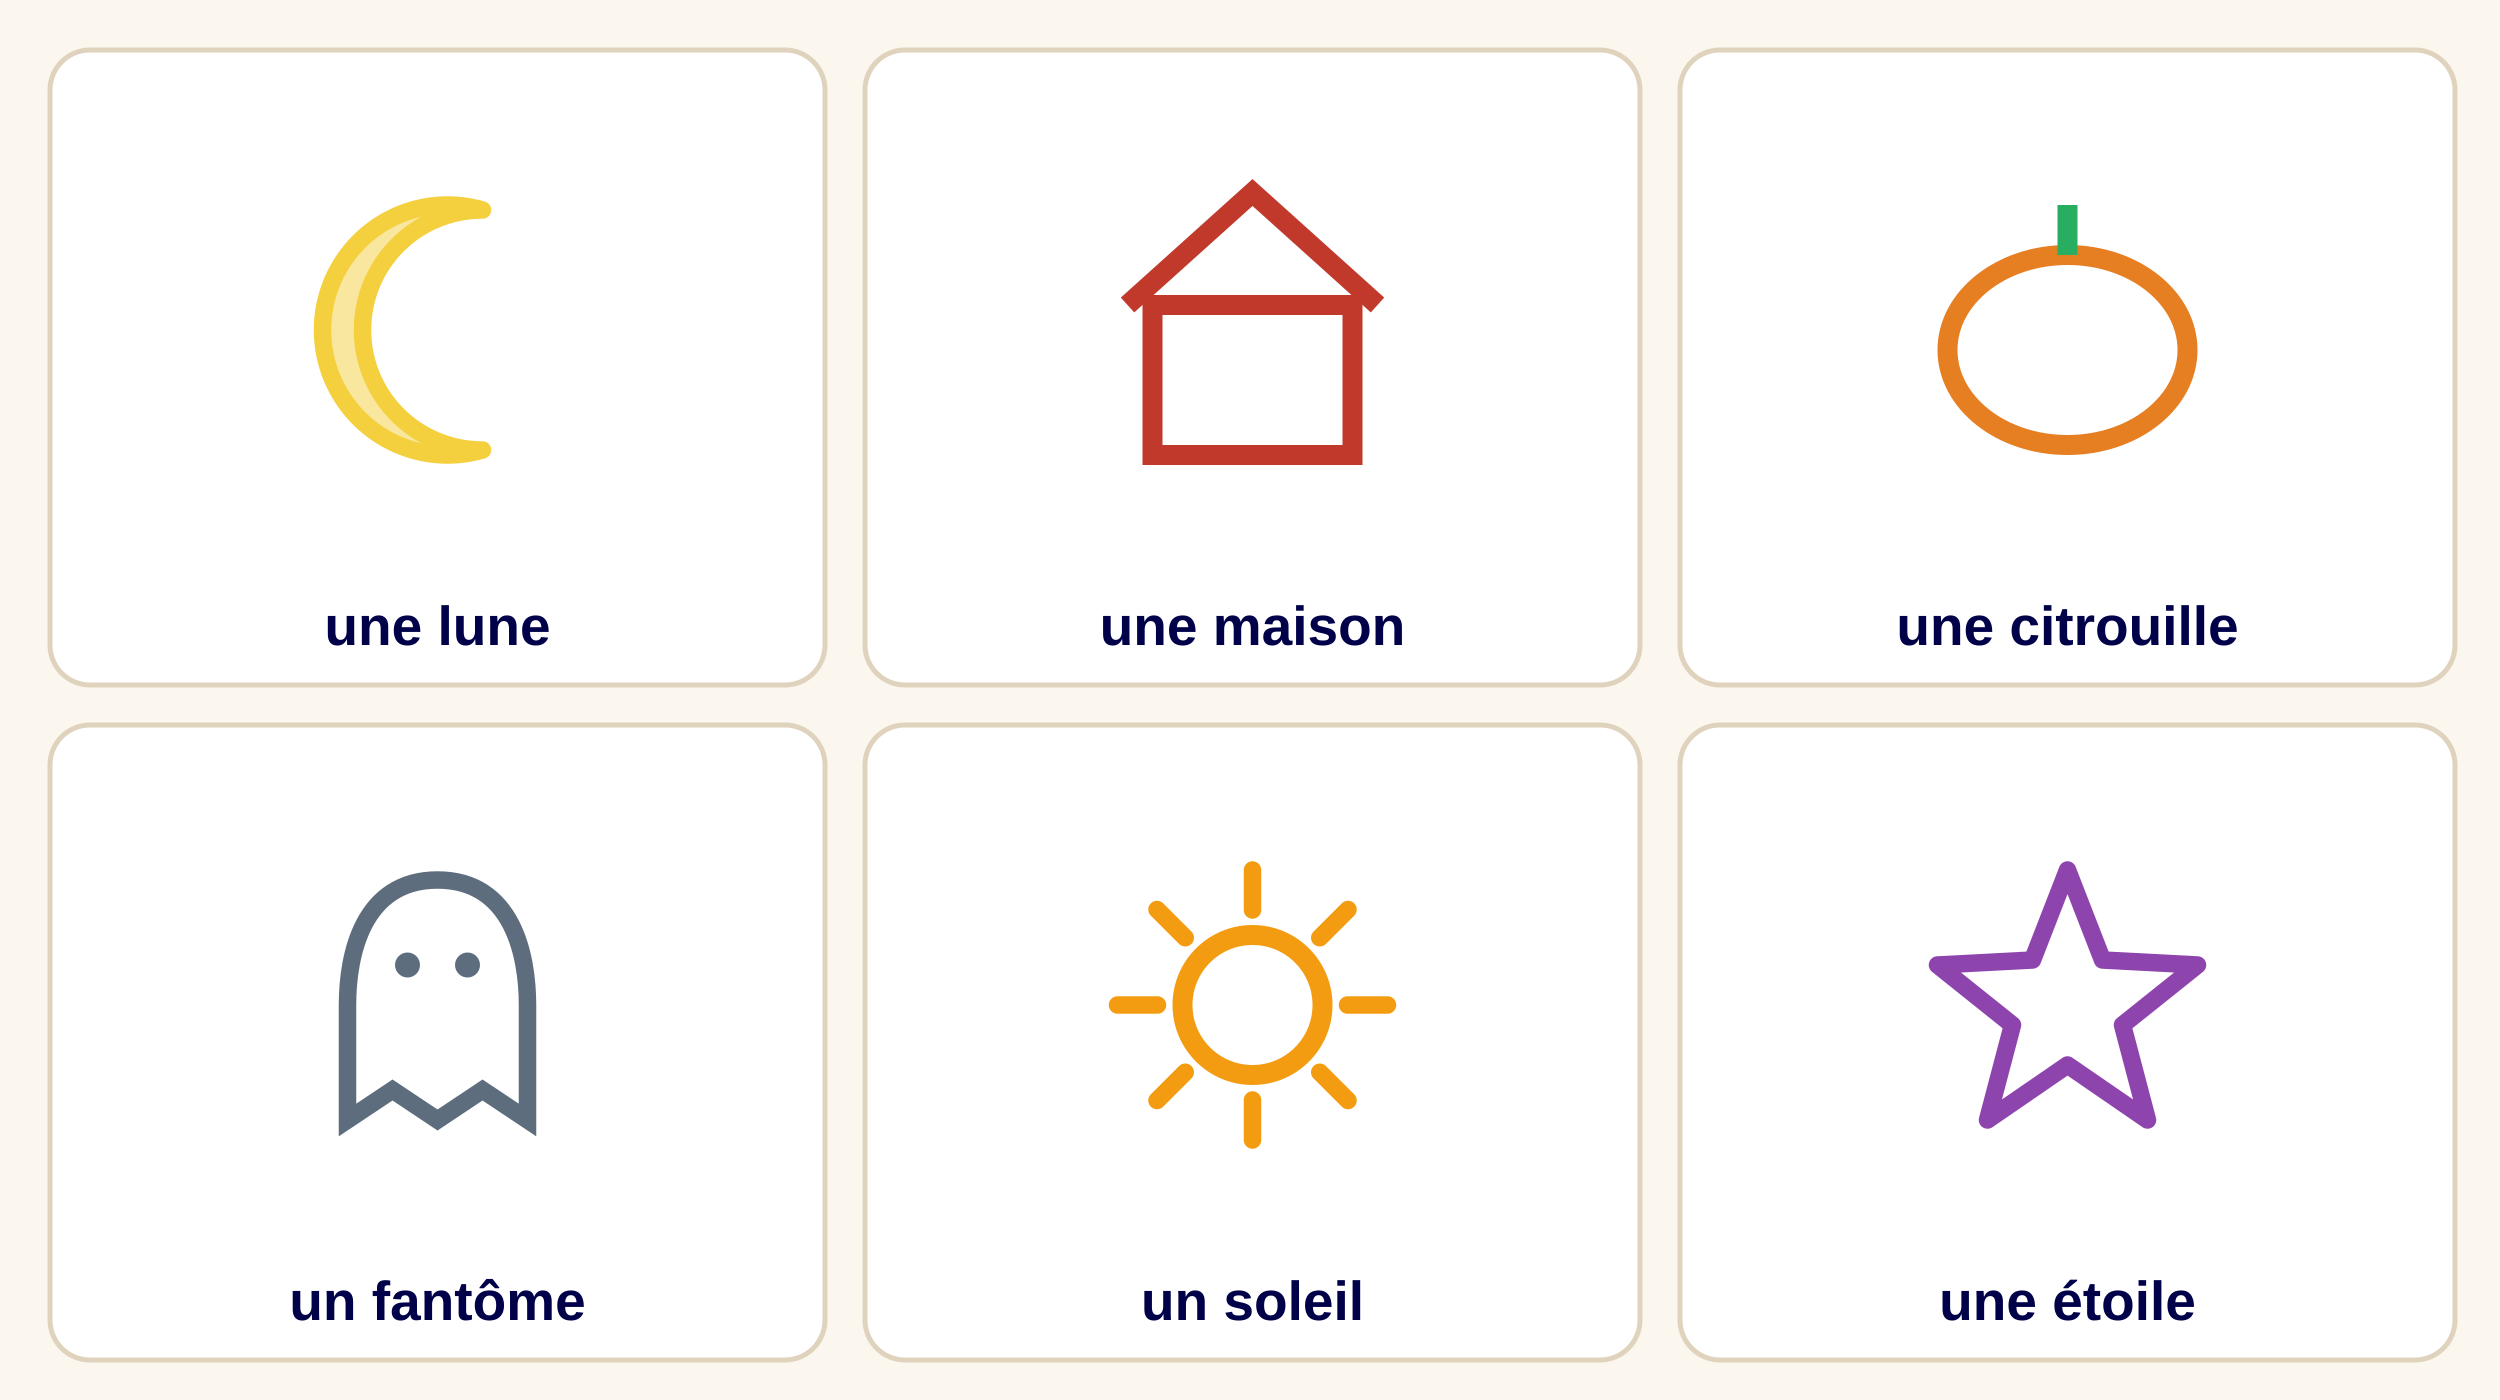
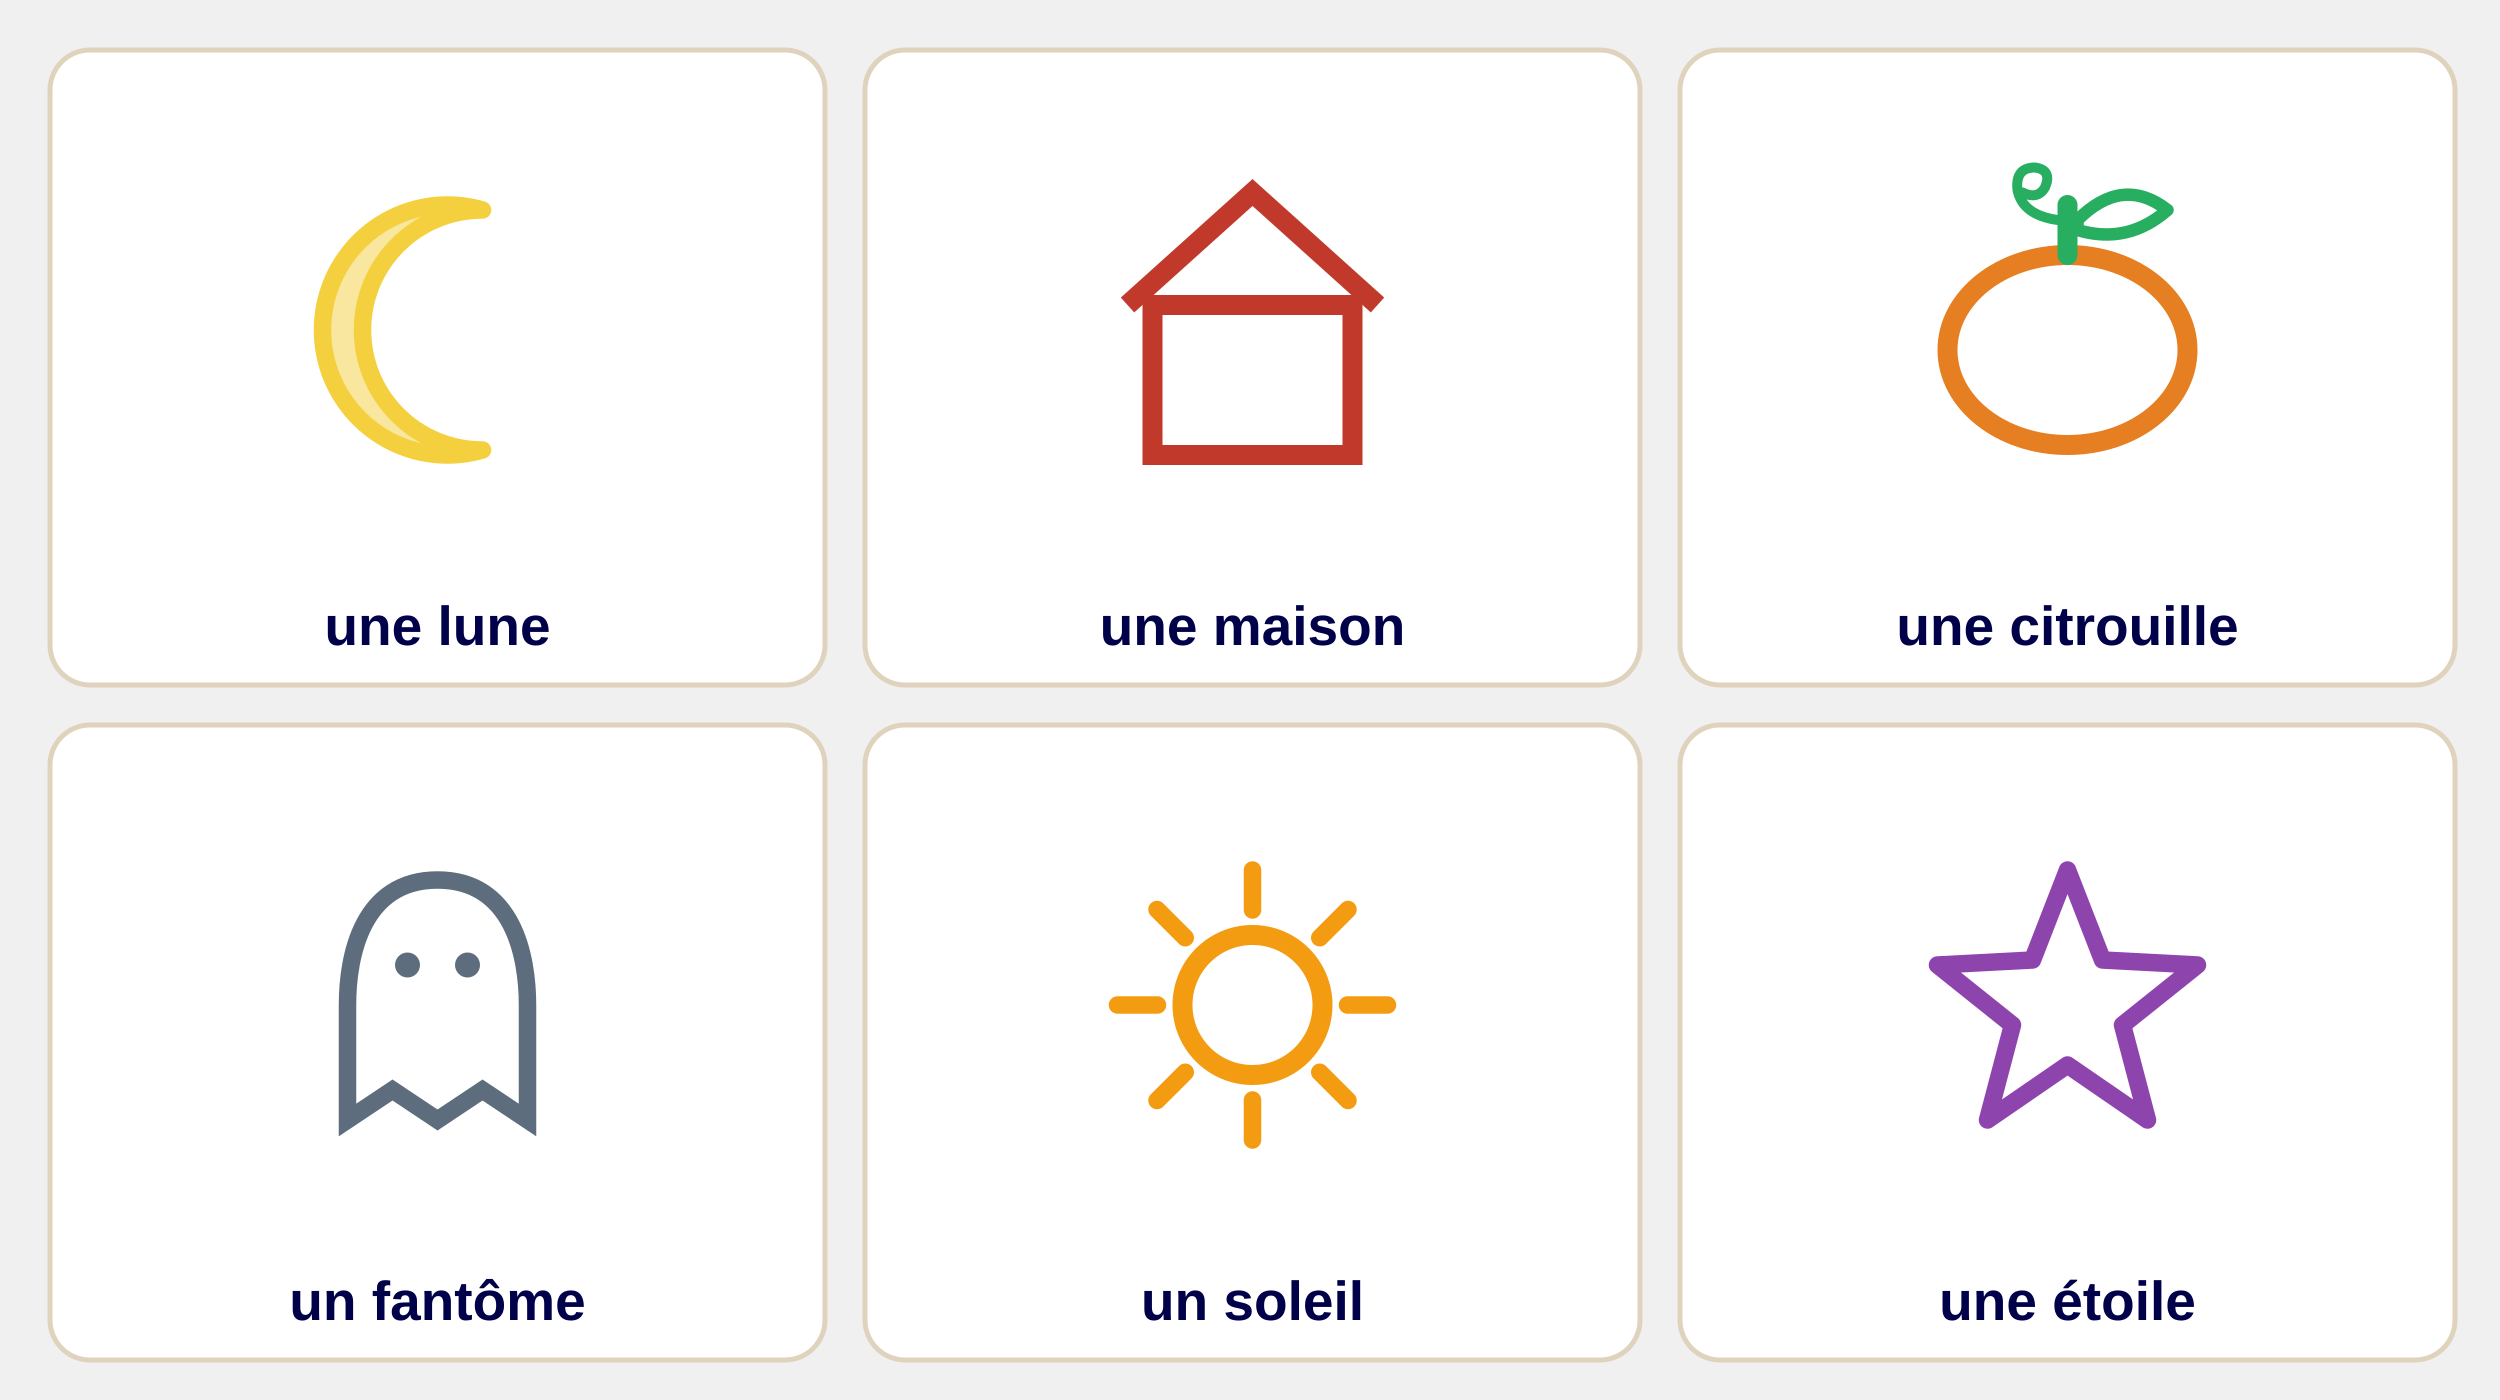
<svg xmlns="http://www.w3.org/2000/svg" viewBox="0 0 1000 560" font-family="Segoe UI, Arial, sans-serif">
-   <rect width="1000" height="560" fill="#fbf6ee" />
+   <rect width="1000" height="560" fill="none" />
  <rect x="20" y="20" width="310" height="254" rx="16" fill="#ffffff" stroke="#e0d3bd" stroke-width="2" />
  <g transform="translate(175,132)">
    <path d="M18 -48 A50 50 0 1 0 18 48 A38 38 0 0 1 18 -48 Z" fill="#f9e79f" stroke="#f4d03f" stroke-width="7" stroke-linejoin="round" />
  </g>
  <text x="175.0" y="258" text-anchor="middle" font-size="22" font-weight="800" fill="#000149">une lune</text>
  <rect x="346" y="20" width="310" height="254" rx="16" fill="#ffffff" stroke="#e0d3bd" stroke-width="2" />
  <g transform="translate(501,132)">
    <rect x="-40" y="-10" width="80" height="60" fill="none" stroke="#c0392b" stroke-width="8" />
    <path d="M-50 -10 L0 -55 L50 -10" fill="none" stroke="#c0392b" stroke-width="8" />
  </g>
  <text x="501.0" y="258" text-anchor="middle" font-size="22" font-weight="800" fill="#000149">une maison</text>
  <rect x="672" y="20" width="310" height="254" rx="16" fill="#ffffff" stroke="#e0d3bd" stroke-width="2" />
  <g transform="translate(827,132)">
    <ellipse cx="0" cy="8" rx="48" ry="38" fill="none" stroke="#e67e22" stroke-width="8" />
-     <path d="M0 -30 V-50" stroke="#27ae60" stroke-width="8" />
+     <path d="M0 -30 V-50" stroke="#27ae60" stroke-width="8" stroke-linecap="round" />
+     <path d="M4 -44 Q22 -62 40 -48 Q24 -34 4 -40 Z" fill="none" stroke="#27ae60" stroke-width="5" stroke-linejoin="round" />
+     <path d="M-4 -44 q-14 -2 -16 -12 q-1 -9 7 -9 q7 1 4 8 q-3 5 -9 2" fill="none" stroke="#27ae60" stroke-width="4" stroke-linecap="round" />
  </g>
  <text x="827.0" y="258" text-anchor="middle" font-size="22" font-weight="800" fill="#000149">une citrouille</text>
  <rect x="20" y="290" width="310" height="254" rx="16" fill="#ffffff" stroke="#e0d3bd" stroke-width="2" />
  <g transform="translate(175,402)">
    <path d="M0 -50 C-30 -50 -36 -20 -36 0 L-36 46 L-18 34 L0 46 L18 34 L36 46 L36 0 C36 -20 30 -50 0 -50 Z" fill="none" stroke="#5d6d7e" stroke-width="7" />
    <circle cx="-12" cy="-16" r="5" fill="#5d6d7e" />
    <circle cx="12" cy="-16" r="5" fill="#5d6d7e" />
  </g>
  <text x="175.0" y="528" text-anchor="middle" font-size="22" font-weight="800" fill="#000149">un fantôme</text>
  <rect x="346" y="290" width="310" height="254" rx="16" fill="#ffffff" stroke="#e0d3bd" stroke-width="2" />
  <g transform="translate(501,402)">
    <circle r="28" fill="none" stroke="#f39c12" stroke-width="8" />
    <line x1="0.0" y1="-38.0" x2="0.0" y2="-54.0" stroke="#f39c12" stroke-width="7" stroke-linecap="round" />
    <line x1="26.9" y1="-26.9" x2="38.2" y2="-38.2" stroke="#f39c12" stroke-width="7" stroke-linecap="round" />
    <line x1="38.0" y1="-0.0" x2="54.0" y2="-0.0" stroke="#f39c12" stroke-width="7" stroke-linecap="round" />
    <line x1="26.9" y1="26.9" x2="38.2" y2="38.2" stroke="#f39c12" stroke-width="7" stroke-linecap="round" />
    <line x1="0.0" y1="38.0" x2="0.0" y2="54.0" stroke="#f39c12" stroke-width="7" stroke-linecap="round" />
    <line x1="-26.9" y1="26.9" x2="-38.2" y2="38.2" stroke="#f39c12" stroke-width="7" stroke-linecap="round" />
    <line x1="-38.0" y1="0.0" x2="-54.0" y2="0.0" stroke="#f39c12" stroke-width="7" stroke-linecap="round" />
    <line x1="-26.9" y1="-26.9" x2="-38.2" y2="-38.2" stroke="#f39c12" stroke-width="7" stroke-linecap="round" />
  </g>
  <text x="501.0" y="528" text-anchor="middle" font-size="22" font-weight="800" fill="#000149">un soleil</text>
  <rect x="672" y="290" width="310" height="254" rx="16" fill="#ffffff" stroke="#e0d3bd" stroke-width="2" />
  <g transform="translate(827,402)">
    <path d="M0 -54 L14 -18 L52 -16 L22 8 L32 46 L0 24 L-32 46 L-22 8 L-52 -16 L-14 -18 Z" fill="none" stroke="#8e44ad" stroke-width="7" stroke-linejoin="round" />
  </g>
  <text x="827.0" y="528" text-anchor="middle" font-size="22" font-weight="800" fill="#000149">une étoile</text>
</svg>
